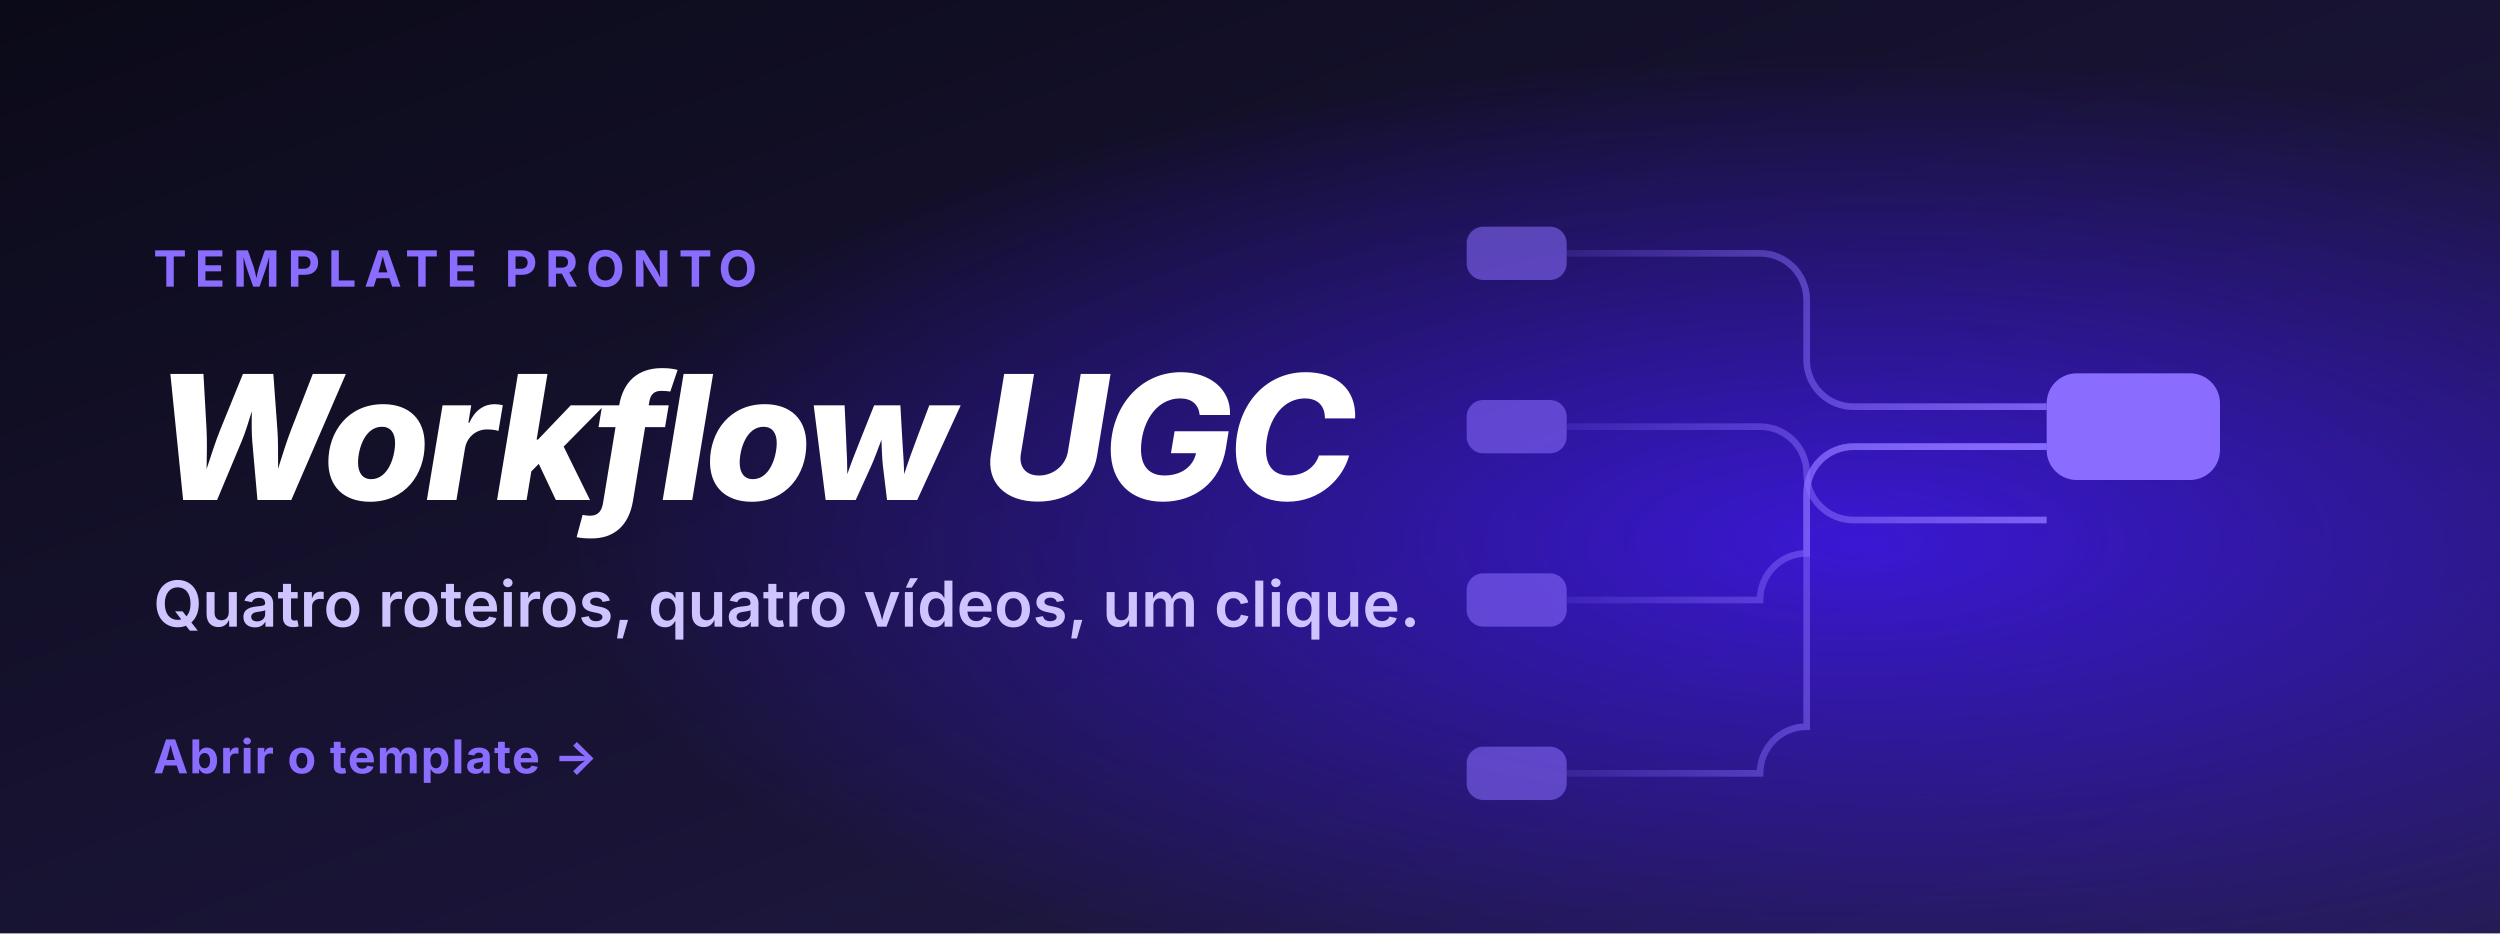
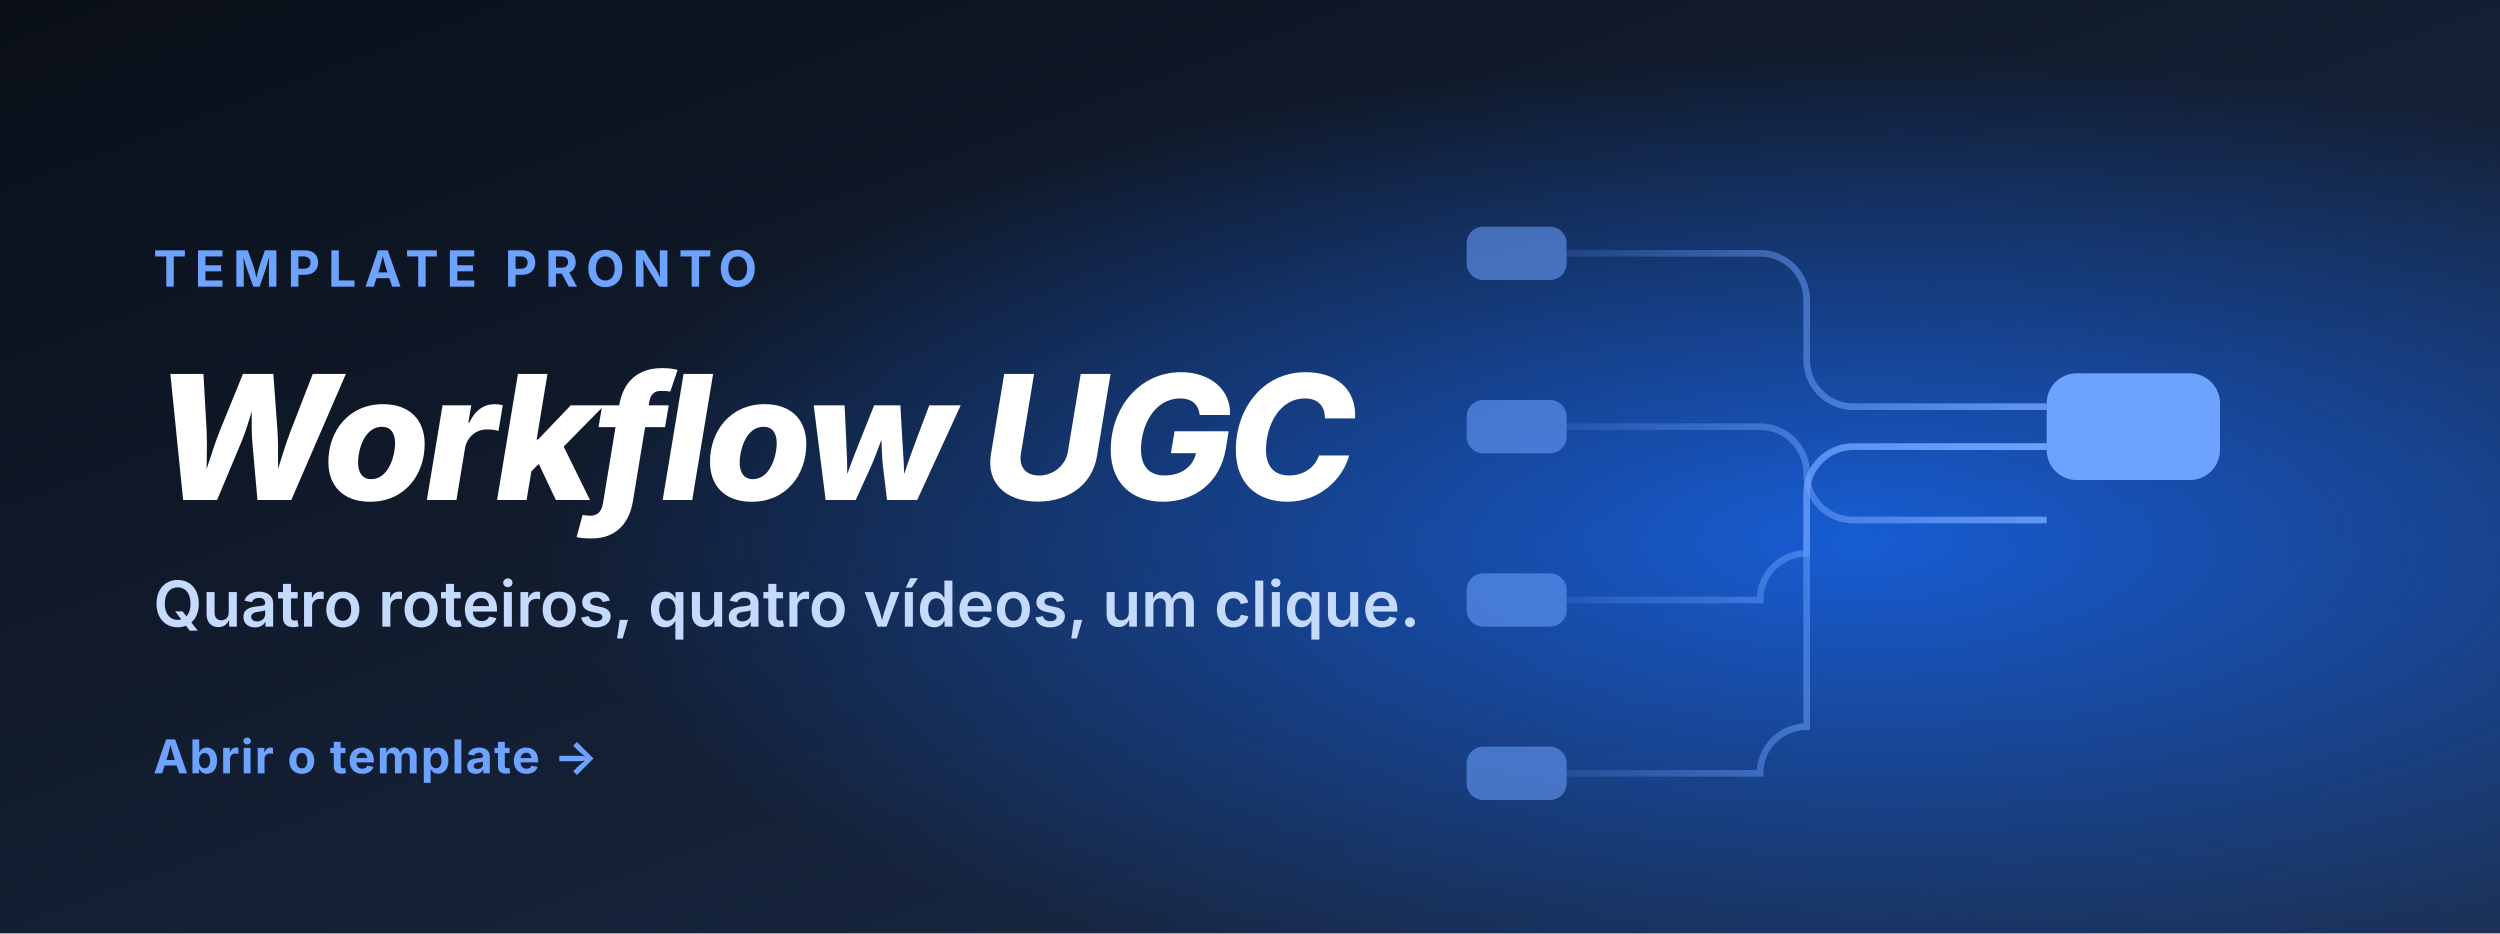
<svg xmlns="http://www.w3.org/2000/svg" width="750" height="280" viewBox="0 0 750 280" role="img" aria-label="Workflow UGC">
  <defs>
    <linearGradient id="ugc-field" x1="0" y1="0" x2="1" y2="1">
-       <stop offset="0" stop-color="#0B0A18" />
-       <stop offset="1" stop-color="#241C4D" />
+       <stop offset="0" stop-color="#0A0F18" />
+       <stop offset="1" stop-color="#1C2E4D" />
    </linearGradient>
    <radialGradient id="ugc-glow" cx=".74" cy=".58" r=".52">
-       <stop offset="0" stop-color="#4318FF" stop-opacity=".78" />
-       <stop offset="1" stop-color="#4318FF" stop-opacity="0" />
+       <stop offset="0" stop-color="#186DFF" stop-opacity=".78" />
+       <stop offset="1" stop-color="#186DFF" stop-opacity="0" />
    </radialGradient>
    <linearGradient id="ugc-wire" x1="0" y1="0" x2="1" y2="0">
-       <stop offset="0" stop-color="#8A6DFF" stop-opacity=".15" />
-       <stop offset="1" stop-color="#8A6DFF" stop-opacity=".85" />
+       <stop offset="0" stop-color="#6DA3FF" stop-opacity=".15" />
+       <stop offset="1" stop-color="#6DA3FF" stop-opacity=".85" />
    </linearGradient>
  </defs>
  <rect width="750" height="280" fill="url(#ugc-field)" />
  <rect width="750" height="280" fill="url(#ugc-glow)" />
  <g fill="none" stroke="url(#ugc-wire)" stroke-width="2">
    <path d="M470 76h58a14 14 0 0 1 14 14v18a14 14 0 0 0 14 14h58" />
    <path d="M470 128h58a14 14 0 0 1 14 14v0a14 14 0 0 0 14 14h58" />
    <path d="M470 180h58a14 14 0 0 1 14-14v-18a14 14 0 0 1 14-14h58" />
    <path d="M470 232h58a14 14 0 0 1 14-14v-70a14 14 0 0 1 14-14h58" />
  </g>
-   <g fill="#8A6DFF">
+   <g fill="#6DA3FF">
    <rect x="440" y="68" width="30" height="16" rx="5" opacity=".55" />
    <rect x="440" y="120" width="30" height="16" rx="5" opacity=".55" />
    <rect x="440" y="172" width="30" height="16" rx="5" opacity=".55" />
    <rect x="440" y="224" width="30" height="16" rx="5" opacity=".55" />
    <rect x="614" y="112" width="52" height="32" rx="9" />
  </g>
  <g font-family="Inter, -apple-system, BlinkMacSystemFont, 'Segoe UI', Helvetica, Arial, sans-serif">
-     <text x="46" y="86" font-size="15" font-weight="700" fill="#8A6DFF" letter-spacing="2.4">TEMPLATE PRONTO</text>
+     <text x="46" y="86" font-size="15" font-weight="700" fill="#6DA3FF" letter-spacing="2.4">TEMPLATE PRONTO</text>
    <text x="46" y="150" font-size="52" font-weight="800" font-style="italic" fill="#FFFFFF" letter-spacing="-1.6">Workflow UGC</text>
-     <text x="46" y="188" font-size="19" font-weight="600" fill="#CFC4FF">Quatro roteiros, quatro vídeos, um clique.</text>
-     <text x="46" y="232" font-size="14" font-weight="700" fill="#8A6DFF" letter-spacing=".4">Abrir o template →</text>
+     <text x="46" y="188" font-size="19" font-weight="600" fill="#C4DAFF">Quatro roteiros, quatro vídeos, um clique.</text>
+     <text x="46" y="232" font-size="14" font-weight="700" fill="#6DA3FF" letter-spacing=".4">Abrir o template →</text>
  </g>
</svg>
